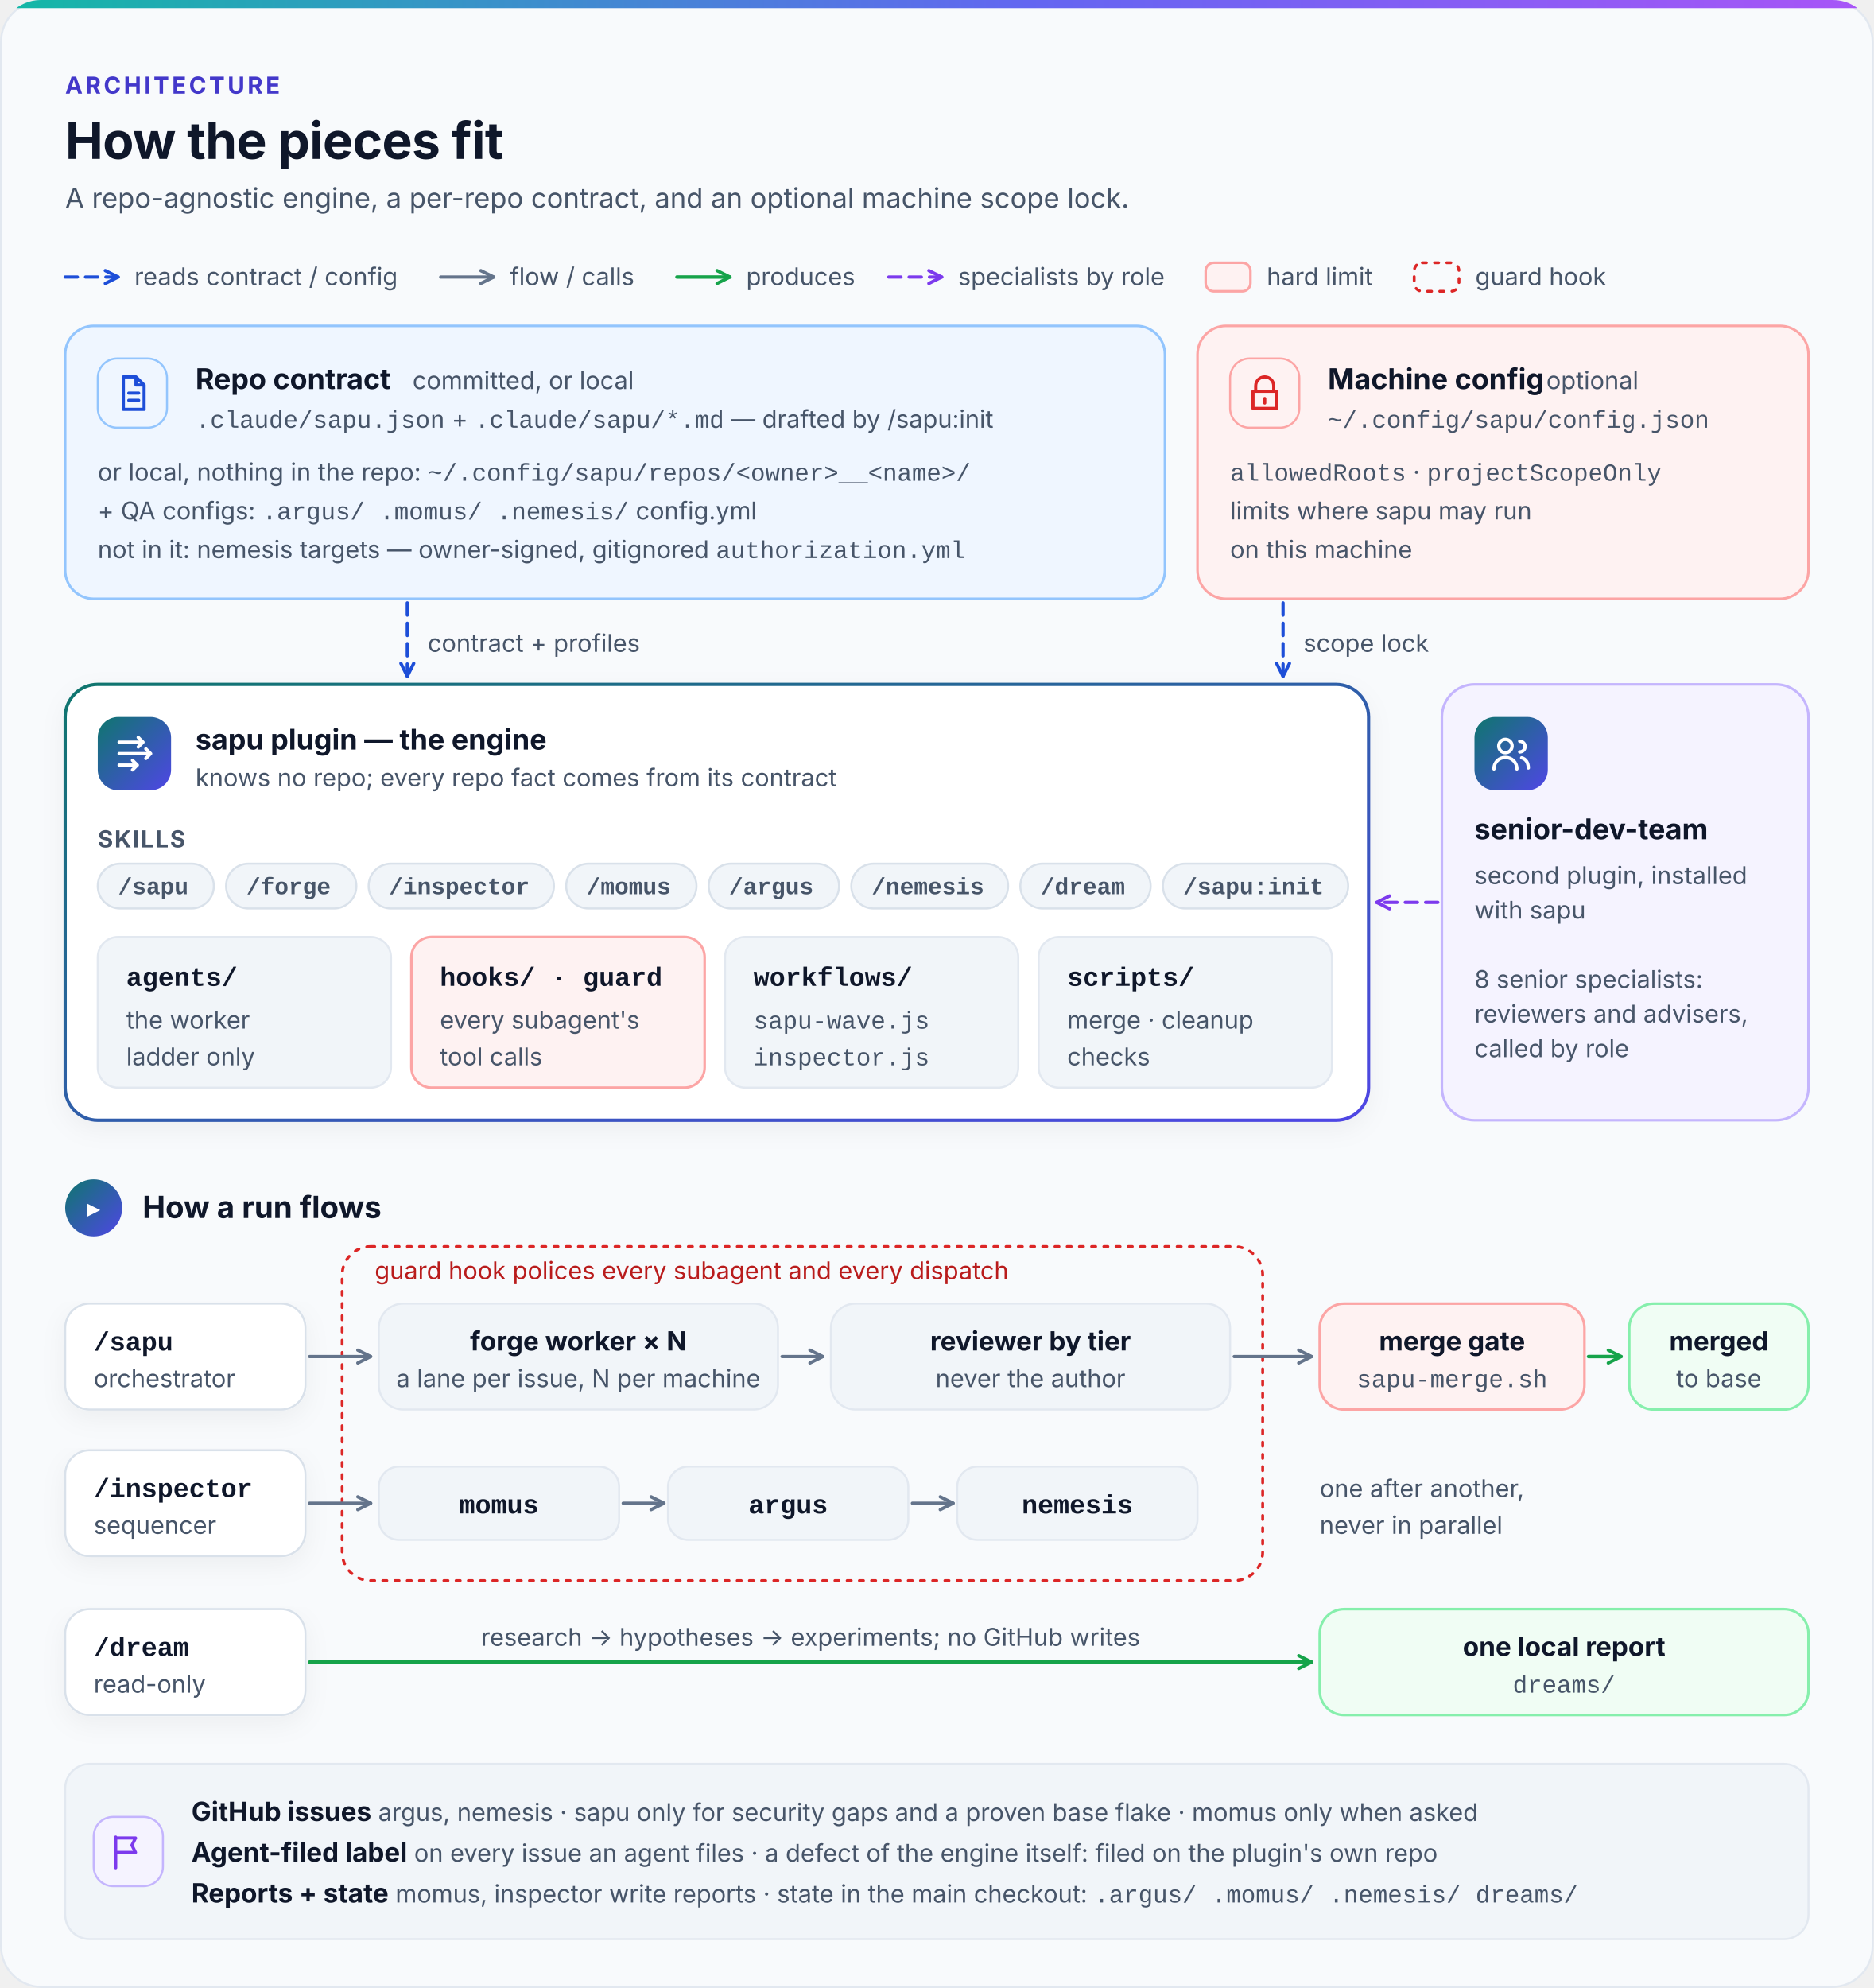
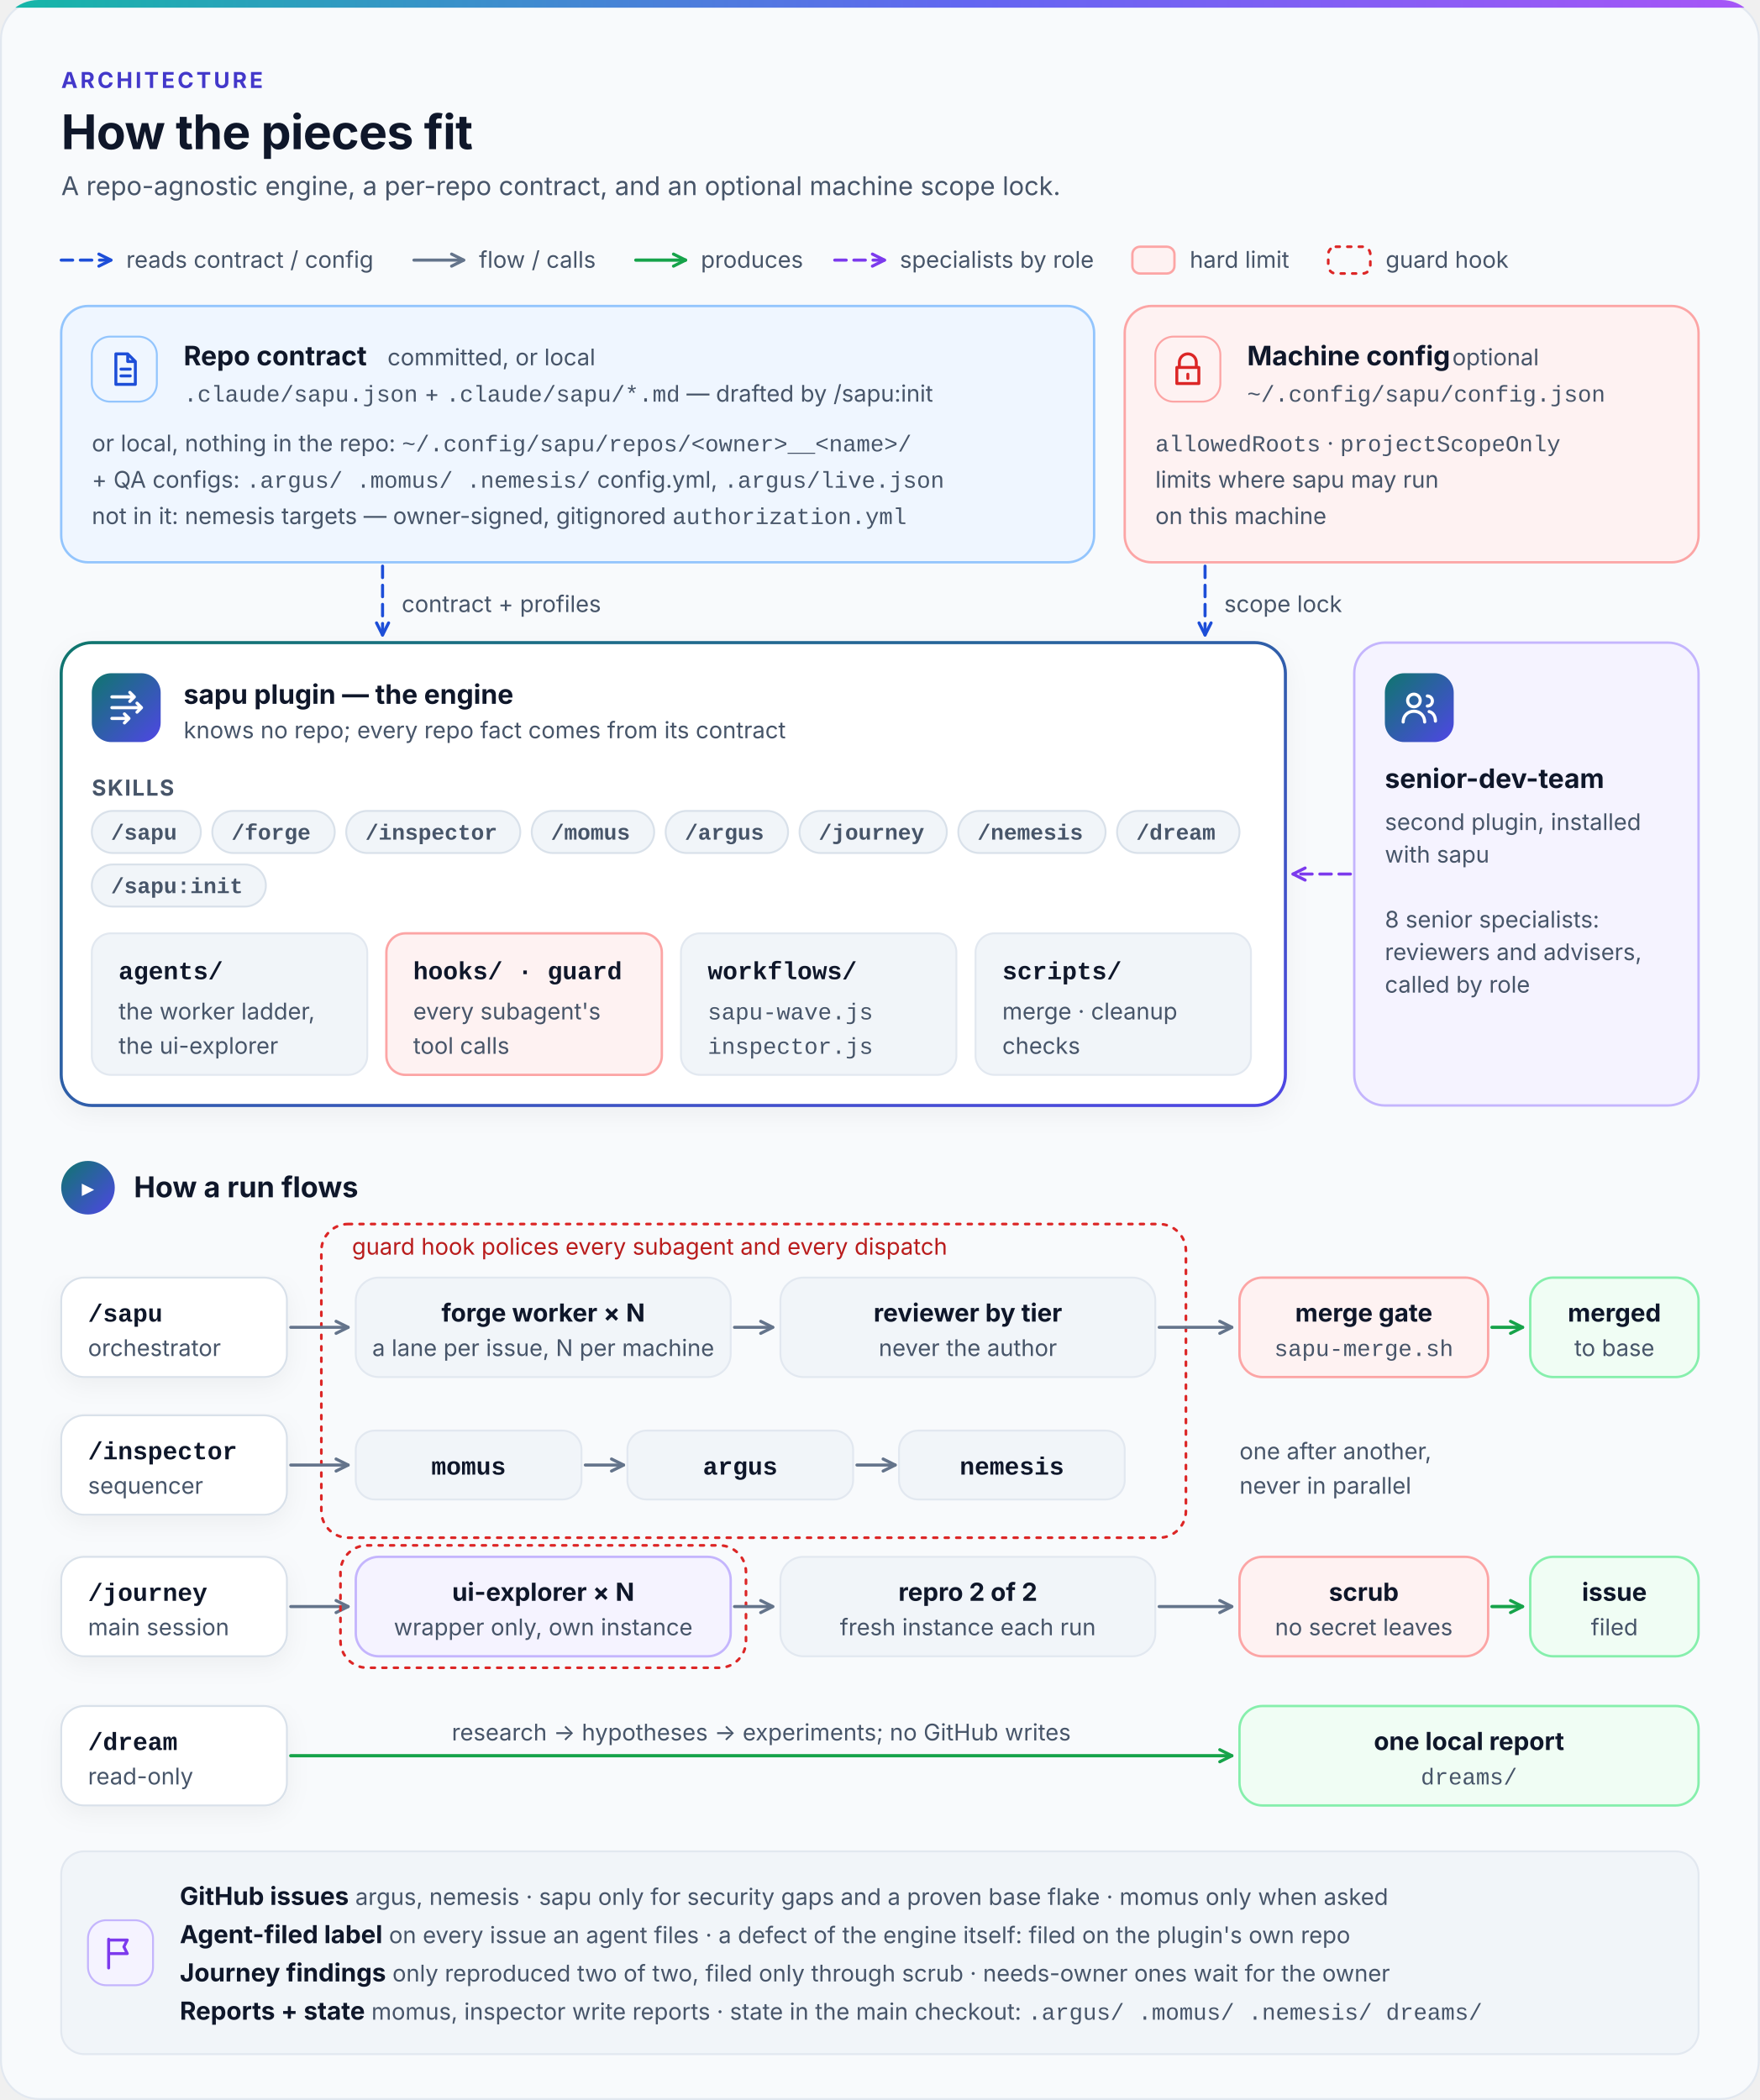
- <svg xmlns="http://www.w3.org/2000/svg" viewBox="0 0 920 976" width="920" height="976" role="img" aria-label="How sapu fits together: a repo-agnostic engine plus a per-repo contract, optionally scope-locked by a machine config, with specialists from the senior-dev-team plugin; the sapu orchestrator runs one forge worker per issue in parallel lanes, inspector runs momus then argus then nemesis, dream runs standalone, a guard hook polices every subagent, and only the orchestrator merges through the merge gate.">
+ <svg xmlns="http://www.w3.org/2000/svg" viewBox="0 0 920 1098" width="920" height="1098" role="img" aria-label="How sapu fits together: a repo-agnostic engine plus a per-repo contract, optionally scope-locked by a machine config, with specialists from the senior-dev-team plugin; the sapu orchestrator runs one forge worker per issue in parallel lanes, inspector runs momus then argus then nemesis, /journey walks business journeys on an isolated instance and files only what a script reproduced twice, dream runs standalone, a guard hook polices every subagent, and only the orchestrator merges through the merge gate.">
  <style>
    text{font-family:-apple-system,BlinkMacSystemFont,'Segoe UI',Inter,Helvetica,Arial,sans-serif;fill:#1e293b}
    .mono{font-family:ui-monospace,SFMono-Regular,Menlo,Consolas,'Liberation Mono',monospace}
    .canvas{fill:#f8fafc;stroke:#e2e8f0;stroke-width:1}
    .eyebrow{font-size:11.5px;font-weight:700;letter-spacing:.12em;fill:#4338ca}
    .h1{font-size:25px;font-weight:750;fill:#0f172a;letter-spacing:-.01em}
    .sub{font-size:13.5px;fill:#475569}
    .sec{font-size:15px;font-weight:700;fill:#0f172a}
    .sec2{font-size:12.5px;fill:#475569}
    .ttl{font-size:14px;font-weight:650;fill:#0f172a}
    .t{font-size:13px;fill:#1e293b}
    .tb{font-size:13px;font-weight:650;fill:#0f172a}
    .cap{font-size:12px;fill:#475569}
    .lbl{font-size:11.5px;font-weight:650;letter-spacing:.06em;fill:#475569}
    .chipt{font-size:11.5px;font-weight:600}
    .white{fill:#ffffff}
    .ink{fill:#0f172a} .muted{fill:#475569} .accent{fill:#4338ca} .tealt{fill:#0f766e}
    .card{fill:#ffffff;stroke:#d9e1ea;stroke-width:1}
    .sunken{fill:#f1f5f9;stroke:#e2e8f0;stroke-width:1}
    .chip{fill:#f1f5f9;stroke:#d9e1ea;stroke-width:1}
    .ar{stroke:#64748b;stroke-width:1.6;fill:none;stroke-linecap:round;stroke-linejoin:round}
    .ar-g{stroke:#16a34a;stroke-width:1.7;fill:none;stroke-linecap:round;stroke-linejoin:round}
    .ar-a{stroke:#d97706;stroke-width:1.6;fill:none;stroke-dasharray:5 4;stroke-linecap:round;stroke-linejoin:round}
    .ar-b{stroke:#1d4ed8;stroke-width:1.6;fill:none;stroke-dasharray:6 4;stroke-linecap:round}
    .ar-v{stroke:#7c3aed;stroke-width:1.6;fill:none;stroke-dasharray:6 4;stroke-linecap:round}
    .guard{stroke:#dc2626;stroke-width:1.4;fill:none;stroke-dasharray:2 4;stroke-linecap:round}
    .m-n{stroke:#64748b} .m-g{stroke:#16a34a} .m-a{stroke:#d97706} .m-b{stroke:#1d4ed8} .m-v{stroke:#7c3aed}
    .ico{fill:none;stroke-width:1.75;stroke-linecap:round;stroke-linejoin:round}
    .ico-n{stroke:#475569} .ico-w{stroke:#ffffff}
    .rule{stroke:#d9e1ea;stroke-width:1}
    .c-blue{fill:#1d4ed8} .k-blue{fill:#eff6ff;stroke:#93c5fd;stroke-width:1.25} .s-blue{stroke:#1d4ed8} .f-blue{fill:#1d4ed8} .tile-blue{fill:#eff6ff;stroke:#93c5fd;stroke-width:1}
    .c-green{fill:#15803d} .k-green{fill:#f0fdf4;stroke:#86efac;stroke-width:1.25} .s-green{stroke:#16a34a} .f-green{fill:#16a34a} .tile-green{fill:#f0fdf4;stroke:#86efac;stroke-width:1}
    .c-amber{fill:#b45309} .k-amber{fill:#fffbeb;stroke:#fcd34d;stroke-width:1.25} .s-amber{stroke:#d97706} .f-amber{fill:#d97706} .tile-amber{fill:#fffbeb;stroke:#fcd34d;stroke-width:1}
    .c-red{fill:#b91c1c} .k-red{fill:#fef2f2;stroke:#fca5a5;stroke-width:1.25} .s-red{stroke:#dc2626} .f-red{fill:#dc2626} .tile-red{fill:#fef2f2;stroke:#fca5a5;stroke-width:1}
    .c-violet{fill:#6d28d9} .k-violet{fill:#f5f3ff;stroke:#c4b5fd;stroke-width:1.25} .s-violet{stroke:#7c3aed} .f-violet{fill:#7c3aed} .tile-violet{fill:#f5f3ff;stroke:#c4b5fd;stroke-width:1}
  </style>
  <defs>
    <linearGradient id="brand" x1="0" y1="0" x2="1" y2="1">
      <stop offset="0" stop-color="#0f766e" />
      <stop offset="1" stop-color="#4f46e5" />
    </linearGradient>
    <linearGradient id="brandbar" x1="0" y1="0" x2="1" y2="0">
      <stop offset="0" stop-color="#14b8a6" />
      <stop offset=".55" stop-color="#6366f1" />
      <stop offset="1" stop-color="#a855f7" />
    </linearGradient>
    <filter id="sh" x="-10%" y="-10%" width="120%" height="140%">
      <feDropShadow dx="0" dy="1" stdDeviation="1" flood-color="#0f172a" flood-opacity="0.07" />
      <feDropShadow dx="0" dy="4" stdDeviation="6" flood-color="#0f172a" flood-opacity="0.05" />
    </filter>
    <marker id="mn" viewBox="0 0 10 10" refX="8.5" refY="5" markerWidth="9" markerHeight="9" markerUnits="userSpaceOnUse" orient="auto-start-reverse">
      <path d="M1.5,1.5 L8.5,5 L1.5,8.5" fill="none" stroke-width="1.8" stroke-linecap="round" stroke-linejoin="round" class="m-n" />
    </marker>
    <marker id="mg" viewBox="0 0 10 10" refX="8.5" refY="5" markerWidth="9" markerHeight="9" markerUnits="userSpaceOnUse" orient="auto-start-reverse">
      <path d="M1.5,1.5 L8.5,5 L1.5,8.5" fill="none" stroke-width="1.8" stroke-linecap="round" stroke-linejoin="round" class="m-g" />
    </marker>
    <marker id="ma" viewBox="0 0 10 10" refX="8.5" refY="5" markerWidth="9" markerHeight="9" markerUnits="userSpaceOnUse" orient="auto-start-reverse">
      <path d="M1.5,1.5 L8.5,5 L1.5,8.5" fill="none" stroke-width="1.8" stroke-linecap="round" stroke-linejoin="round" class="m-a" />
    </marker>
    <marker id="mb" viewBox="0 0 10 10" refX="8.5" refY="5" markerWidth="9" markerHeight="9" markerUnits="userSpaceOnUse" orient="auto-start-reverse">
      <path d="M1.5,1.5 L8.5,5 L1.5,8.5" fill="none" stroke-width="1.8" stroke-linecap="round" stroke-linejoin="round" class="m-b" />
    </marker>
    <marker id="mv" viewBox="0 0 10 10" refX="8.5" refY="5" markerWidth="9" markerHeight="9" markerUnits="userSpaceOnUse" orient="auto-start-reverse">
      <path d="M1.5,1.5 L8.5,5 L1.5,8.5" fill="none" stroke-width="1.8" stroke-linecap="round" stroke-linejoin="round" class="m-v" />
    </marker>
  </defs>
-   <rect x="0.5" y="0.5" width="919" height="975" rx="20" class="canvas" />
+   <rect x="0.5" y="0.5" width="919" height="1097" rx="20" class="canvas" />
  <clipPath id="cv">
-     <rect x="0" y="0" width="920" height="976" rx="20" />
+     <rect x="0" y="0" width="920" height="1098" rx="20" />
  </clipPath>
  <rect x="0" y="0" width="920" height="4" fill="url(#brandbar)" clip-path="url(#cv)" />
  <text x="32" y="46" class="eyebrow">ARCHITECTURE</text>
  <text x="32" y="78" class="h1">How the pieces fit</text>
  <text x="32" y="102" class="sub">A repo-agnostic engine, a per-repo contract, and an optional machine scope lock.</text>
  <path d="M32,136 L58,136" class="ar-b" marker-end="url(#mb)" />
  <text x="66" y="140" class="cap">reads contract / config</text>
  <path d="M216.4,136 L242.4,136" class="ar" marker-end="url(#mn)" />
  <text x="250.4" y="140" class="cap">flow / calls</text>
  <path d="M332.4,136 L358.4,136" class="ar-g" marker-end="url(#mg)" />
  <text x="366.4" y="140" class="cap">produces</text>
  <path d="M436.4,136 L462.4,136" class="ar-v" marker-end="url(#mv)" />
  <text x="470.4" y="140" class="cap">specialists by role</text>
  <rect x="592" y="129" width="22" height="14" rx="4" class="k-red" />
  <text x="622" y="140" class="cap">hard limit</text>
  <rect x="694.4" y="129" width="22" height="14" rx="4" class="guard" />
  <text x="724.4" y="140" class="cap">guard hook</text>
  <rect x="32" y="160" width="540" height="134" rx="14" class="k-blue" />
  <rect x="48" y="176" width="34" height="34" rx="9.562" class="tile-blue" />
  <g transform="translate(54.375,182.375) scale(0.8854167)">
    <path d="M7 3h7l4.5 4.5V21H7z M14 3v4.5h4.5 M10 12h5.5 M10 16h5.5" class="ico s-blue" />
  </g>
  <text x="96" y="191" class="ttl">Repo contract</text>
  <text x="202.56" y="191" class="cap">committed, or local</text>
  <text x="96" y="210" class="cap">
    <tspan class="mono">.claude/sapu.json</tspan> + <tspan class="mono">.claude/sapu/*.md</tspan> — drafted by /sapu:init</text>
  <text x="48" y="236" class="cap">or local, nothing in the repo: <tspan class="mono">~/.config/sapu/repos/&lt;owner&gt;__&lt;name&gt;/</tspan>
  </text>
-   <text x="48" y="255" class="cap">+ QA configs: <tspan class="mono">.argus/ .momus/ .nemesis/</tspan> config.yml</text>
+   <text x="48" y="255" class="cap">+ QA configs: <tspan class="mono">.argus/ .momus/ .nemesis/</tspan> config.yml, <tspan class="mono">.argus/live.json</tspan>
+   </text>
  <text x="48" y="274" class="cap">not in it: nemesis targets — owner-signed, gitignored <tspan class="mono">authorization.yml</tspan>
  </text>
  <rect x="588" y="160" width="300" height="134" rx="14" class="k-red" />
  <rect x="604" y="176" width="34" height="34" rx="9.562" class="tile-red" />
  <g transform="translate(610.375,182.375) scale(0.8854167)">
    <path d="M7 11V8a5 5 0 0 1 10 0v3 M5.5 11h13v9.5h-13z M12 15v2.5" class="ico s-red" />
  </g>
  <text x="652" y="191" class="ttl">Machine config</text>
  <text x="759.26" y="191" class="cap">optional</text>
  <text x="652" y="210" class="cap mono">~/.config/sapu/config.json</text>
  <text x="604" y="236" class="cap">
    <tspan class="mono">allowedRoots</tspan> · <tspan class="mono">projectScopeOnly</tspan>
  </text>
  <text x="604" y="255" class="cap">limits where sapu may run</text>
  <text x="604" y="274" class="cap">on this machine</text>
  <path d="M200,296 L200,332" class="ar-b" marker-end="url(#mb)" />
  <text x="210" y="320" class="cap">contract + profiles</text>
  <path d="M630,296 L630,332" class="ar-b" marker-end="url(#mb)" />
  <text x="640" y="320" class="cap">scope lock</text>
-   <rect x="32" y="336" width="640" height="214" rx="16" class="card" filter="url(#sh)" />
-   <rect x="32" y="336" width="640" height="214" rx="16" fill="none" stroke="url(#brand)" stroke-width="1.6" />
+   <rect x="32" y="336" width="640" height="242" rx="16" class="card" filter="url(#sh)" />
+   <rect x="32" y="336" width="640" height="242" rx="16" fill="none" stroke="url(#brand)" stroke-width="1.6" />
  <rect x="48" y="352" width="36" height="36" rx="10.125" fill="url(#brand)" />
  <g transform="translate(54.75,358.75) scale(0.9375)">
    <path d="M4 6h12 M4 12h16 M4 18h9 M14 3.5L16.5 6 14 8.5 M18 9.5L20.5 12 18 14.5 M11 15.5L13.5 18 11 20.5" class="ico ico-w" />
  </g>
  <text x="96" y="368" class="ttl">sapu plugin — the engine</text>
  <text x="96" y="386" class="cap">knows no repo; every repo fact comes from its contract</text>
  <text x="48" y="416" class="lbl">SKILLS</text>
  <rect x="48" y="424" width="57" height="22" rx="11" class="chip" />
  <text x="58" y="439" class="chipt muted mono">/sapu</text>
  <rect x="111" y="424" width="64" height="22" rx="11" class="chip" />
  <text x="121" y="439" class="chipt muted mono">/forge</text>
  <rect x="181" y="424" width="91" height="22" rx="11" class="chip" />
  <text x="191" y="439" class="chipt muted mono">/inspector</text>
  <rect x="278" y="424" width="64" height="22" rx="11" class="chip" />
  <text x="288" y="439" class="chipt muted mono">/momus</text>
  <rect x="348" y="424" width="64" height="22" rx="11" class="chip" />
  <text x="358" y="439" class="chipt muted mono">/argus</text>
  <rect x="418" y="424" width="77" height="22" rx="11" class="chip" />
-   <text x="428" y="439" class="chipt muted mono">/nemesis</text>
-   <rect x="501" y="424" width="64" height="22" rx="11" class="chip" />
-   <text x="511" y="439" class="chipt muted mono">/dream</text>
-   <rect x="571" y="424" width="91" height="22" rx="11" class="chip" />
-   <text x="581" y="439" class="chipt muted mono">/sapu:init</text>
-   <rect x="48" y="460" width="144" height="74" rx="10" class="sunken" />
-   <text x="62" y="484" class="tb mono">agents/</text>
-   <text x="62" y="505" class="cap">the worker</text>
-   <text x="62" y="523" class="cap">ladder only</text>
-   <rect x="202" y="460" width="144" height="74" rx="10" class="k-red" />
-   <text x="216" y="484" class="tb mono">hooks/ · guard</text>
-   <text x="216" y="505" class="cap">every subagent's</text>
-   <text x="216" y="523" class="cap">tool calls</text>
-   <rect x="356" y="460" width="144" height="74" rx="10" class="sunken" />
-   <text x="370" y="484" class="tb mono">workflows/</text>
-   <text x="370" y="505" class="cap mono">sapu-wave.js</text>
-   <text x="370" y="523" class="cap mono">inspector.js</text>
-   <rect x="510" y="460" width="144" height="74" rx="10" class="sunken" />
-   <text x="524" y="484" class="tb mono">scripts/</text>
-   <text x="524" y="505" class="cap">merge · cleanup</text>
-   <text x="524" y="523" class="cap">checks</text>
-   <rect x="708" y="336" width="180" height="214" rx="16" class="k-violet" />
+   <text x="428" y="439" class="chipt muted mono">/journey</text>
+   <rect x="501" y="424" width="77" height="22" rx="11" class="chip" />
+   <text x="511" y="439" class="chipt muted mono">/nemesis</text>
+   <rect x="584" y="424" width="64" height="22" rx="11" class="chip" />
+   <text x="594" y="439" class="chipt muted mono">/dream</text>
+   <rect x="48" y="452" width="91" height="22" rx="11" class="chip" />
+   <text x="58" y="467" class="chipt muted mono">/sapu:init</text>
+   <rect x="48" y="488" width="144" height="74" rx="10" class="sunken" />
+   <text x="62" y="512" class="tb mono">agents/</text>
+   <text x="62" y="533" class="cap">the worker ladder,</text>
+   <text x="62" y="551" class="cap">the ui-explorer</text>
+   <rect x="202" y="488" width="144" height="74" rx="10" class="k-red" />
+   <text x="216" y="512" class="tb mono">hooks/ · guard</text>
+   <text x="216" y="533" class="cap">every subagent's</text>
+   <text x="216" y="551" class="cap">tool calls</text>
+   <rect x="356" y="488" width="144" height="74" rx="10" class="sunken" />
+   <text x="370" y="512" class="tb mono">workflows/</text>
+   <text x="370" y="533" class="cap mono">sapu-wave.js</text>
+   <text x="370" y="551" class="cap mono">inspector.js</text>
+   <rect x="510" y="488" width="144" height="74" rx="10" class="sunken" />
+   <text x="524" y="512" class="tb mono">scripts/</text>
+   <text x="524" y="533" class="cap">merge · cleanup</text>
+   <text x="524" y="551" class="cap">checks</text>
+   <rect x="708" y="336" width="180" height="242" rx="16" class="k-violet" />
  <rect x="724" y="352" width="36" height="36" rx="10.125" fill="url(#brand)" />
  <g transform="translate(730.75,358.75) scale(0.9375)">
    <path d="M9 4.5a3.5 3.5 0 1 0 0.01 0 M3 20c0-3.6 2.7-6 6-6s6 2.4 6 6 M16.5 5.5a2.8 2.8 0 1 1 0 5.6 M17.5 14.2c2.2.5 3.5 2.6 3.5 5.3" class="ico ico-w" />
  </g>
  <text x="724" y="412" class="ttl">senior-dev-team</text>
  <text x="724" y="434" class="cap">second plugin, installed</text>
  <text x="724" y="451" class="cap">with sapu</text>
  <text x="724" y="468" class="cap" />
  <text x="724" y="485" class="cap">8 senior specialists:</text>
  <text x="724" y="502" class="cap">reviewers and advisers,</text>
  <text x="724" y="519" class="cap">called by role</text>
-   <path d="M706,443 L676,443" class="ar-v" marker-end="url(#mv)" />
-   <circle cx="46" cy="593" r="14" fill="url(#brand)" />
-   <text x="46" y="597.5" class="white" text-anchor="middle" style="font-size:13px;font-weight:700">▸</text>
-   <text x="70" y="598" class="sec">How a run flows</text>
-   <rect x="168" y="612" width="452" height="164" rx="14" class="guard" />
-   <text x="184" y="628" class="cap c-red">guard hook polices every subagent and every dispatch</text>
-   <rect x="32" y="640" width="118" height="52" rx="12" class="card" filter="url(#sh)" />
-   <text x="46" y="663" class="tb mono">/sapu</text>
-   <text x="46" y="681" class="cap">orchestrator</text>
-   <path d="M152,666 L182,666" class="ar" marker-end="url(#mn)" />
-   <text x="167" y="656" class="cap" />
-   <rect x="186" y="640" width="196" height="52" rx="12" class="sunken" />
-   <text x="284" y="663" class="tb" text-anchor="middle">forge worker × N</text>
-   <text x="284" y="681" class="cap" text-anchor="middle">a lane per issue, N per machine</text>
-   <path d="M384,666 L404,666" class="ar" marker-end="url(#mn)" />
-   <rect x="408" y="640" width="196" height="52" rx="12" class="sunken" />
-   <text x="506" y="663" class="tb" text-anchor="middle">reviewer by tier</text>
-   <text x="506" y="681" class="cap" text-anchor="middle">never the author</text>
-   <path d="M606,666 L644,666" class="ar" marker-end="url(#mn)" />
-   <rect x="648" y="640" width="130" height="52" rx="12" class="k-red" />
-   <text x="713" y="663" class="tb" text-anchor="middle">merge gate</text>
-   <text x="713" y="681" class="cap mono" text-anchor="middle">sapu-merge.sh</text>
-   <path d="M780,666 L796,666" class="ar-g" marker-end="url(#mg)" />
-   <rect x="800" y="640" width="88" height="52" rx="12" class="k-green" />
-   <text x="844" y="663" class="tb" text-anchor="middle">merged</text>
-   <text x="844" y="681" class="cap" text-anchor="middle">to base</text>
-   <rect x="32" y="712" width="118" height="52" rx="12" class="card" filter="url(#sh)" />
-   <text x="46" y="735" class="tb mono">/inspector</text>
-   <text x="46" y="753" class="cap">sequencer</text>
-   <path d="M152,738 L182,738" class="ar" marker-end="url(#mn)" />
-   <rect x="186" y="720" width="118" height="36" rx="10" class="sunken" />
-   <text x="245" y="743" class="tb mono" text-anchor="middle">momus</text>
-   <path d="M306,738 L326,738" class="ar" marker-end="url(#mn)" />
-   <rect x="328" y="720" width="118" height="36" rx="10" class="sunken" />
-   <text x="387" y="743" class="tb mono" text-anchor="middle">argus</text>
-   <path d="M448,738 L468,738" class="ar" marker-end="url(#mn)" />
-   <rect x="470" y="720" width="118" height="36" rx="10" class="sunken" />
-   <text x="529" y="743" class="tb mono" text-anchor="middle">nemesis</text>
-   <text x="648" y="735" class="cap">one after another,</text>
-   <text x="648" y="753" class="cap">never in parallel</text>
-   <rect x="32" y="790" width="118" height="52" rx="12" class="card" filter="url(#sh)" />
-   <text x="46" y="813" class="tb mono">/dream</text>
-   <text x="46" y="831" class="cap">read-only</text>
-   <path d="M152,816 L644,816" class="ar-g" marker-end="url(#mg)" />
-   <text x="398" y="808" class="cap" text-anchor="middle">research → hypotheses → experiments; no GitHub writes</text>
-   <rect x="648" y="790" width="240" height="52" rx="12" class="k-green" />
-   <text x="768" y="813" class="tb" text-anchor="middle">one local report</text>
-   <text x="768" y="831" class="cap mono" text-anchor="middle">dreams/</text>
-   <rect x="32" y="866" width="856" height="86" rx="12" class="sunken" />
-   <rect x="46" y="892" width="34" height="34" rx="9.562" class="tile-violet" />
-   <g transform="translate(52.375,898.375) scale(0.8854167)">
+   <path d="M706,457 L676,457" class="ar-v" marker-end="url(#mv)" />
+   <circle cx="46" cy="621" r="14" fill="url(#brand)" />
+   <text x="46" y="625.5" class="white" text-anchor="middle" style="font-size:13px;font-weight:700">▸</text>
+   <text x="70" y="626" class="sec">How a run flows</text>
+   <rect x="168" y="640" width="452" height="164" rx="14" class="guard" />
+   <text x="184" y="656" class="cap c-red">guard hook polices every subagent and every dispatch</text>
+   <rect x="32" y="668" width="118" height="52" rx="12" class="card" filter="url(#sh)" />
+   <text x="46" y="691" class="tb mono">/sapu</text>
+   <text x="46" y="709" class="cap">orchestrator</text>
+   <path d="M152,694 L182,694" class="ar" marker-end="url(#mn)" />
+   <text x="167" y="684" class="cap" />
+   <rect x="186" y="668" width="196" height="52" rx="12" class="sunken" />
+   <text x="284" y="691" class="tb" text-anchor="middle">forge worker × N</text>
+   <text x="284" y="709" class="cap" text-anchor="middle">a lane per issue, N per machine</text>
+   <path d="M384,694 L404,694" class="ar" marker-end="url(#mn)" />
+   <rect x="408" y="668" width="196" height="52" rx="12" class="sunken" />
+   <text x="506" y="691" class="tb" text-anchor="middle">reviewer by tier</text>
+   <text x="506" y="709" class="cap" text-anchor="middle">never the author</text>
+   <path d="M606,694 L644,694" class="ar" marker-end="url(#mn)" />
+   <rect x="648" y="668" width="130" height="52" rx="12" class="k-red" />
+   <text x="713" y="691" class="tb" text-anchor="middle">merge gate</text>
+   <text x="713" y="709" class="cap mono" text-anchor="middle">sapu-merge.sh</text>
+   <path d="M780,694 L796,694" class="ar-g" marker-end="url(#mg)" />
+   <rect x="800" y="668" width="88" height="52" rx="12" class="k-green" />
+   <text x="844" y="691" class="tb" text-anchor="middle">merged</text>
+   <text x="844" y="709" class="cap" text-anchor="middle">to base</text>
+   <rect x="32" y="740" width="118" height="52" rx="12" class="card" filter="url(#sh)" />
+   <text x="46" y="763" class="tb mono">/inspector</text>
+   <text x="46" y="781" class="cap">sequencer</text>
+   <path d="M152,766 L182,766" class="ar" marker-end="url(#mn)" />
+   <rect x="186" y="748" width="118" height="36" rx="10" class="sunken" />
+   <text x="245" y="771" class="tb mono" text-anchor="middle">momus</text>
+   <path d="M306,766 L326,766" class="ar" marker-end="url(#mn)" />
+   <rect x="328" y="748" width="118" height="36" rx="10" class="sunken" />
+   <text x="387" y="771" class="tb mono" text-anchor="middle">argus</text>
+   <path d="M448,766 L468,766" class="ar" marker-end="url(#mn)" />
+   <rect x="470" y="748" width="118" height="36" rx="10" class="sunken" />
+   <text x="529" y="771" class="tb mono" text-anchor="middle">nemesis</text>
+   <text x="648" y="763" class="cap">one after another,</text>
+   <text x="648" y="781" class="cap">never in parallel</text>
+   <rect x="32" y="814" width="118" height="52" rx="12" class="card" filter="url(#sh)" />
+   <text x="46" y="837" class="tb mono">/journey</text>
+   <text x="46" y="855" class="cap">main session</text>
+   <path d="M152,840 L182,840" class="ar" marker-end="url(#mn)" />
+   <rect x="178" y="808" width="212" height="64" rx="14" class="guard" />
+   <rect x="186" y="814" width="196" height="52" rx="12" class="k-violet" />
+   <text x="284" y="837" class="tb" text-anchor="middle">ui-explorer × N</text>
+   <text x="284" y="855" class="cap" text-anchor="middle">wrapper only, own instance</text>
+   <path d="M384,840 L404,840" class="ar" marker-end="url(#mn)" />
+   <rect x="408" y="814" width="196" height="52" rx="12" class="sunken" />
+   <text x="506" y="837" class="tb" text-anchor="middle">repro 2 of 2</text>
+   <text x="506" y="855" class="cap" text-anchor="middle">fresh instance each run</text>
+   <path d="M606,840 L644,840" class="ar" marker-end="url(#mn)" />
+   <rect x="648" y="814" width="130" height="52" rx="12" class="k-red" />
+   <text x="713" y="837" class="tb" text-anchor="middle">scrub</text>
+   <text x="713" y="855" class="cap" text-anchor="middle">no secret leaves</text>
+   <path d="M780,840 L796,840" class="ar-g" marker-end="url(#mg)" />
+   <rect x="800" y="814" width="88" height="52" rx="12" class="k-green" />
+   <text x="844" y="837" class="tb" text-anchor="middle">issue</text>
+   <text x="844" y="855" class="cap" text-anchor="middle">filed</text>
+   <rect x="32" y="892" width="118" height="52" rx="12" class="card" filter="url(#sh)" />
+   <text x="46" y="915" class="tb mono">/dream</text>
+   <text x="46" y="933" class="cap">read-only</text>
+   <path d="M152,918 L644,918" class="ar-g" marker-end="url(#mg)" />
+   <text x="398" y="910" class="cap" text-anchor="middle">research → hypotheses → experiments; no GitHub writes</text>
+   <rect x="648" y="892" width="240" height="52" rx="12" class="k-green" />
+   <text x="768" y="915" class="tb" text-anchor="middle">one local report</text>
+   <text x="768" y="933" class="cap mono" text-anchor="middle">dreams/</text>
+   <rect x="32" y="968" width="856" height="106" rx="12" class="sunken" />
+   <rect x="46" y="1004" width="34" height="34" rx="9.562" class="tile-violet" />
+   <g transform="translate(52.375,1010.375) scale(0.8854167)">
    <path d="M5 21V4 M5 4.5h11l-2 4 2 4H5" class="ico s-violet" />
  </g>
-   <text x="94" y="894" class="cap">
+   <text x="94" y="996" class="cap">
    <tspan class="tb">GitHub issues</tspan>  argus, nemesis · sapu only for security gaps and a proven base flake · momus only when asked</text>
-   <text x="94" y="914" class="cap">
+   <text x="94" y="1016" class="cap">
    <tspan class="tb">Agent-filed label</tspan>  on every issue an agent files · a defect of the engine itself: filed on the plugin's own repo</text>
-   <text x="94" y="934" class="cap">
+   <text x="94" y="1036" class="cap">
+     <tspan class="tb">Journey findings</tspan>  only reproduced two of two, filed only through scrub · needs-owner ones wait for the owner</text>
+   <text x="94" y="1056" class="cap">
    <tspan class="tb">Reports + state</tspan>  momus, inspector write reports · state in the main checkout: <tspan class="mono">.argus/ .momus/ .nemesis/ dreams/</tspan>
  </text>
</svg>
